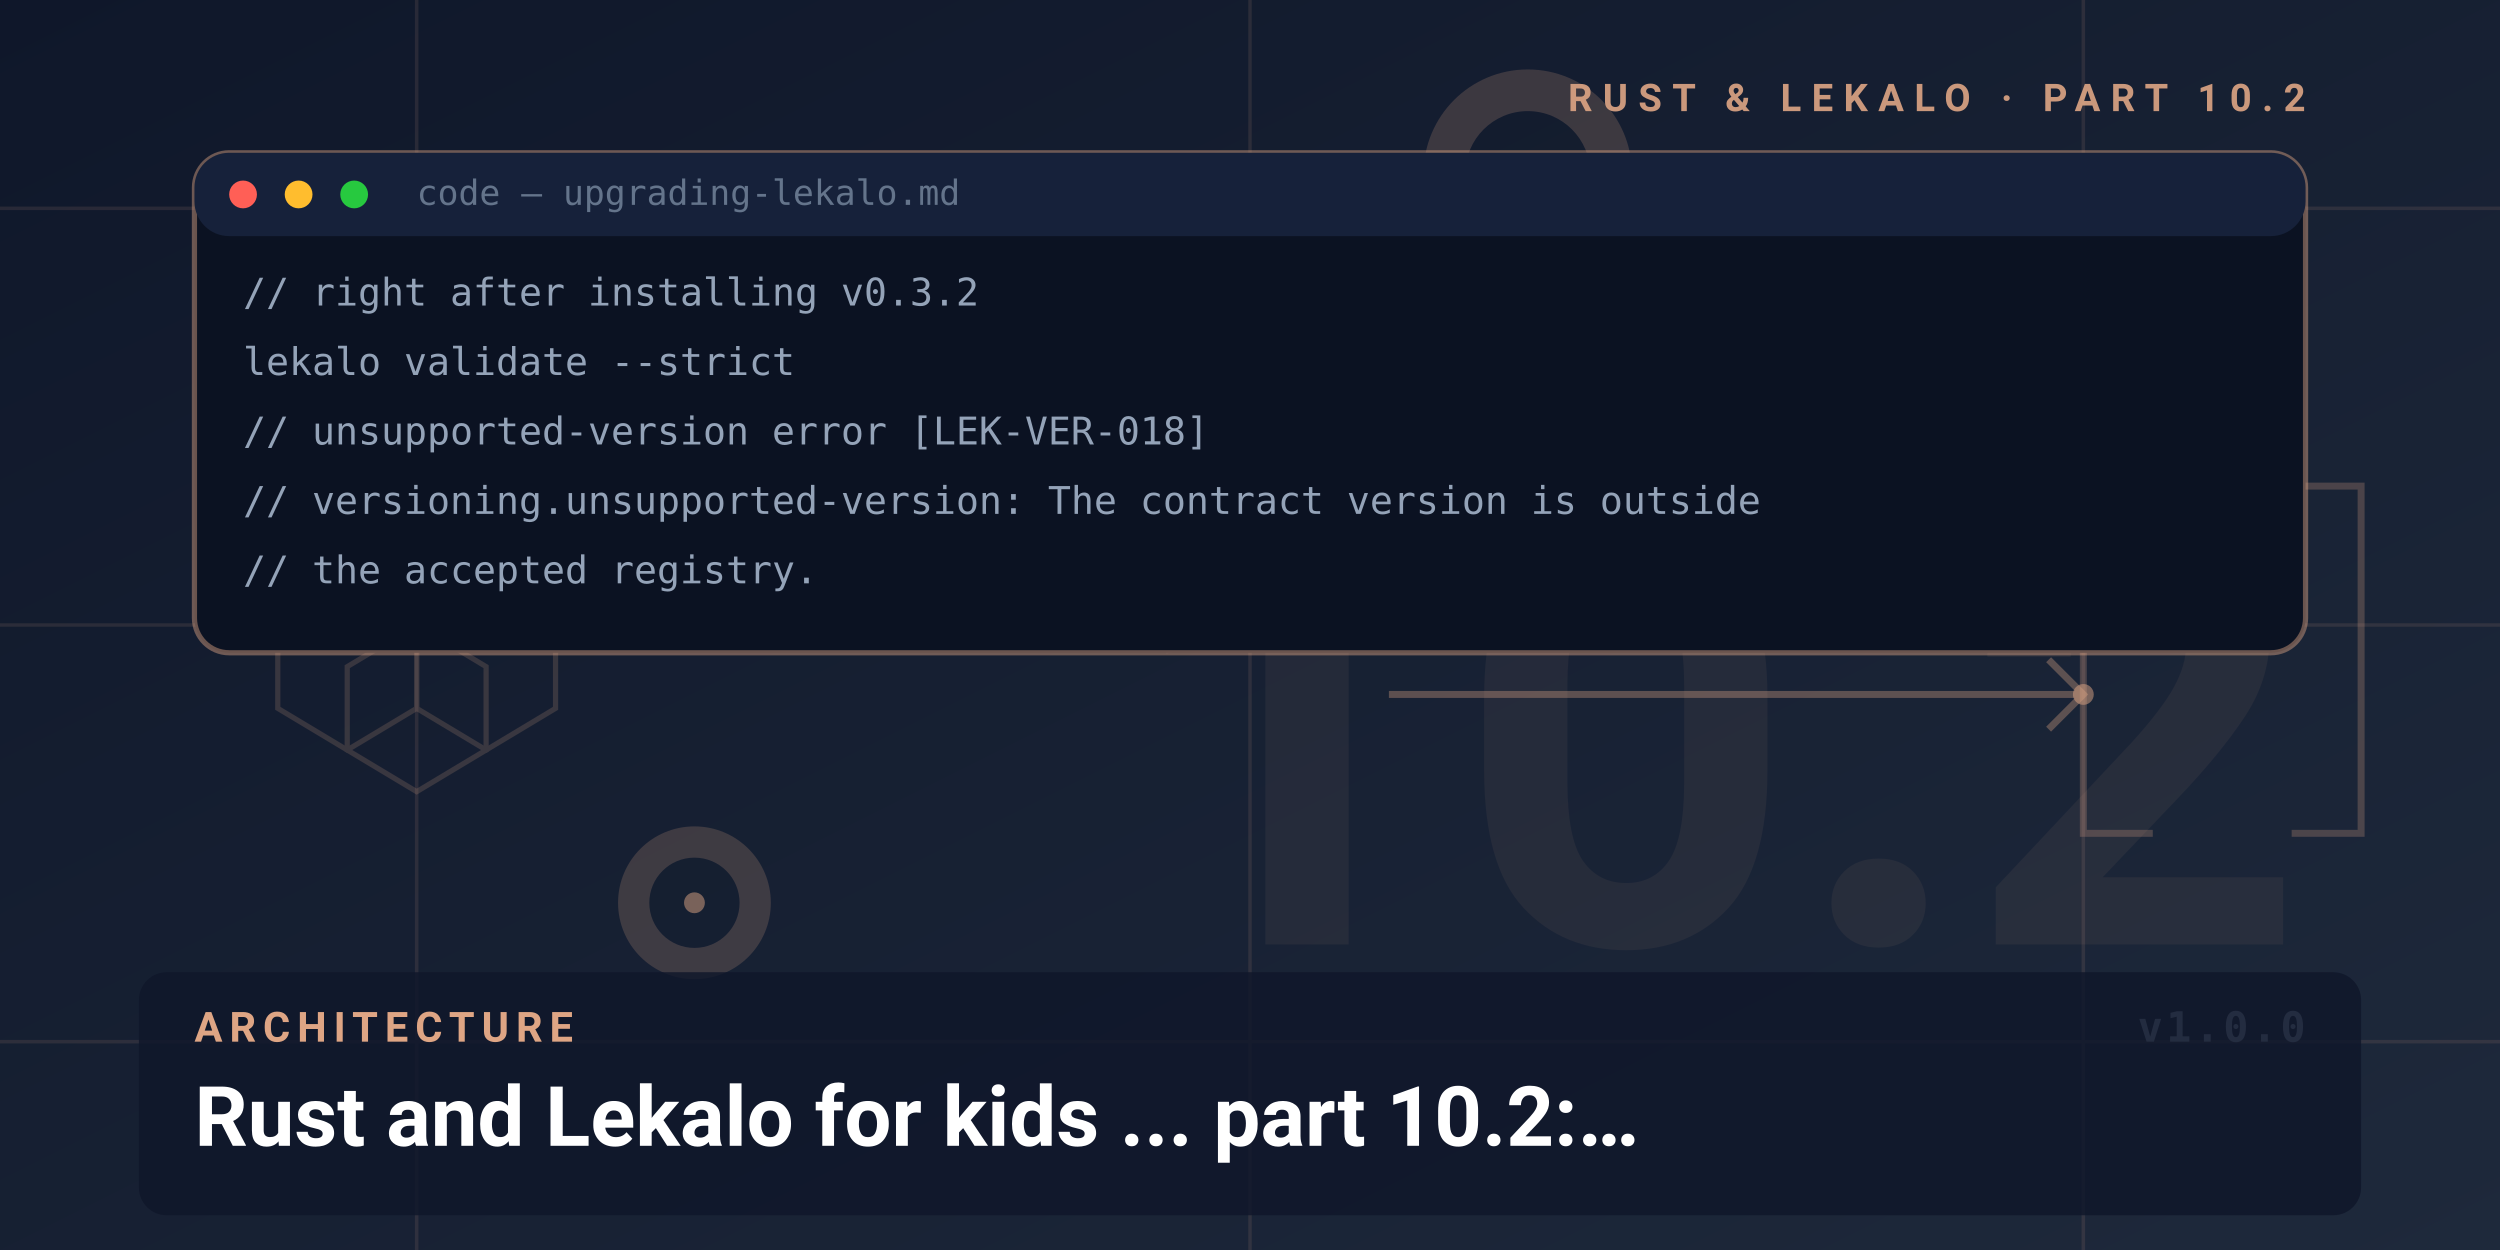
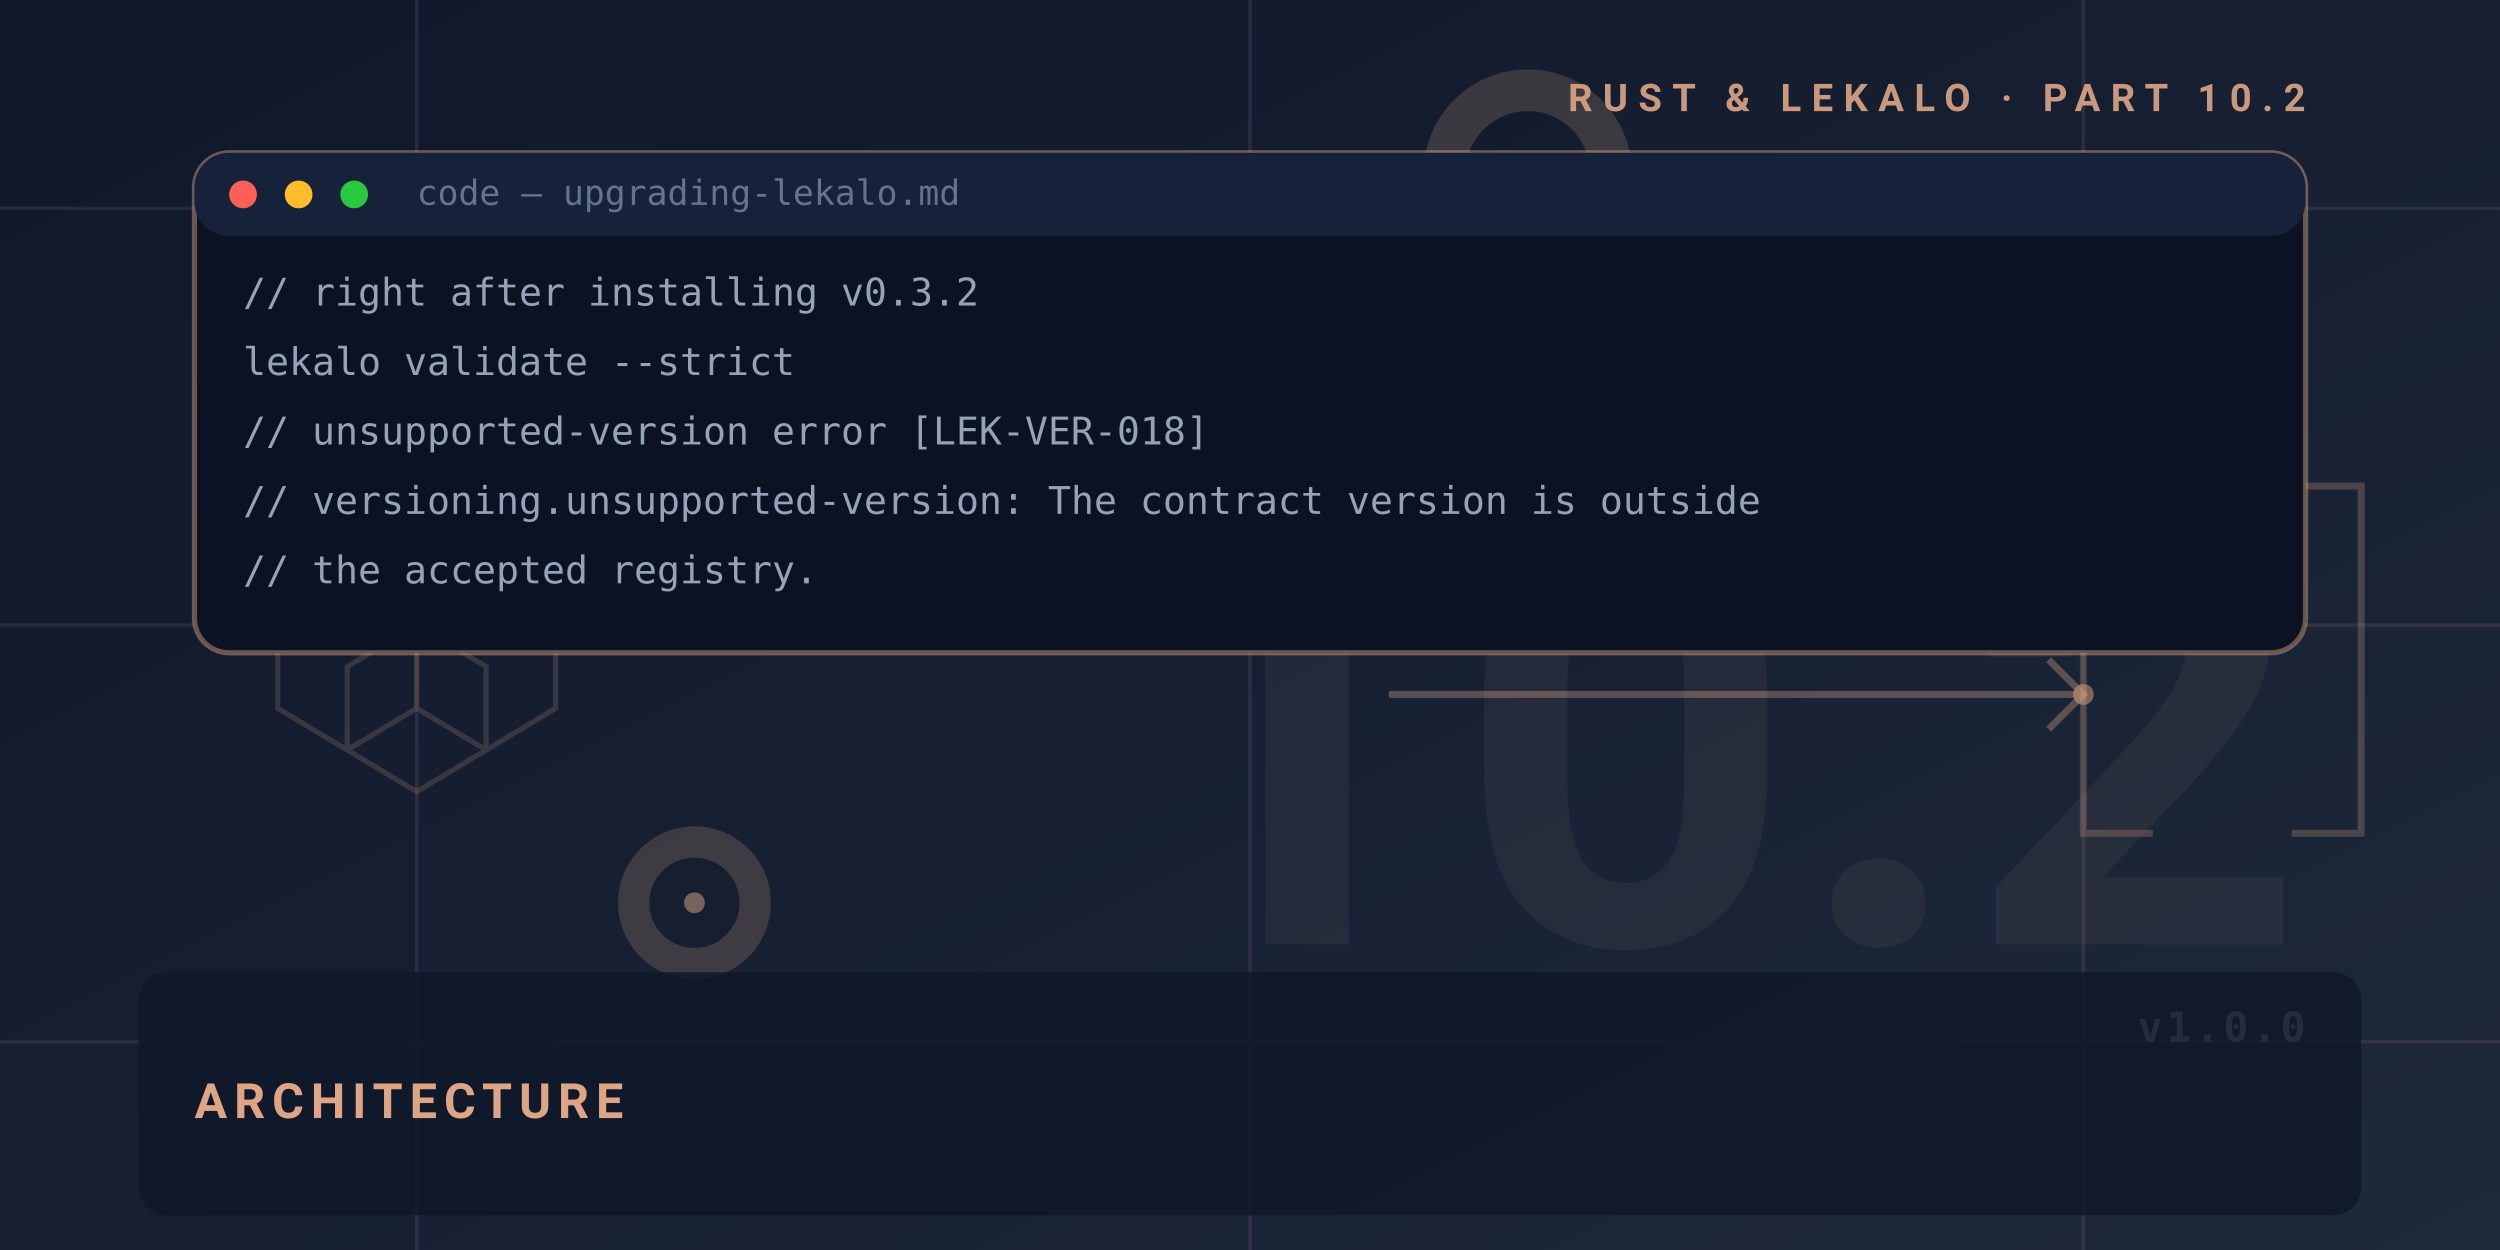
<svg xmlns="http://www.w3.org/2000/svg" viewBox="0 0 720 360" width="720" height="360">
  <defs>
    <linearGradient id="bg" x1="0%" y1="0%" x2="100%" y2="100%">
      <stop offset="0%" style="stop-color:#0f172a" />
      <stop offset="100%" style="stop-color:#1e293b" />
    </linearGradient>
  </defs>
  <rect width="720" height="360" fill="url(#bg)" />
  <g opacity="0.12" stroke="#DEA584" stroke-width="1">
    <line x1="0" y1="60" x2="720" y2="60" />
    <line x1="0" y1="180" x2="720" y2="180" />
    <line x1="0" y1="300" x2="720" y2="300" />
    <line x1="120" y1="0" x2="120" y2="360" />
    <line x1="360" y1="0" x2="360" y2="360" />
    <line x1="600" y1="0" x2="600" y2="360" />
  </g>
  <g opacity="0.18" fill="none" stroke="#DEA584" stroke-width="1.5">
    <polygon points="520,80 540,68 560,80 560,104 540,116 520,104" />
    <polygon points="560,80 580,68 600,80 600,104 580,116 560,104" />
    <polygon points="540,92 560,80 580,92 580,116 560,128 540,116" />
    <polygon points="80,180 100,168 120,180 120,204 100,216 80,204" />
    <polygon points="120,180 140,168 160,180 160,204 140,216 120,204" />
    <polygon points="100,192 120,180 140,192 140,216 120,228 100,216" />
  </g>
  <g stroke="#DEA584" stroke-width="2" fill="none" opacity="0.35">
    <path d="M180,100 L380,100" />
    <path d="M370,90 L380,100 L370,110" />
    <path d="M400,200 L600,200" />
    <path d="M590,190 L600,200 L590,210" />
  </g>
  <g fill="#DEA584" opacity="0.2">
    <circle cx="440" cy="50" r="30" />
    <circle cx="440" cy="50" r="18" fill="#0f172a" />
    <circle cx="200" cy="260" r="22" />
    <circle cx="200" cy="260" r="13" fill="#0f172a" />
  </g>
  <g fill="none" stroke="#DEA584" stroke-width="2" opacity="0.25">
    <path d="M620,140 L600,140 L600,240 L620,240" />
    <path d="M660,140 L680,140 L680,240 L660,240" />
  </g>
  <g fill="#DEA584" opacity="0.5">
    <circle cx="440" cy="50" r="3" />
    <circle cx="200" cy="260" r="3" />
    <circle cx="180" cy="100" r="3" />
    <circle cx="600" cy="200" r="3" />
  </g>
  <text x="664" y="272" text-anchor="end" font-family="Segoe UI, Roboto, sans-serif" font-size="170" font-weight="bold" fill="#DEA584" opacity="0.07">10.2</text>
  <g>
    <rect x="56" y="44" width="608" height="144" rx="10" fill="#0b1222" stroke="#DEA584" stroke-opacity="0.45" stroke-width="1.5" />
    <rect x="56" y="44" width="608" height="24" rx="10" fill="#16213a" />
    <circle cx="70" cy="56" r="4" fill="#ff5f56" />
    <circle cx="86" cy="56" r="4" fill="#ffbd2e" />
    <circle cx="102" cy="56" r="4" fill="#27c93f" />
    <text x="120" y="59" font-family="monospace" font-size="10" fill="#64748b">code — upgrading-lekalo.md</text>
    <text x="70" y="88" font-family="monospace" font-size="11" fill="#94a3b8">// right after installing v0.3.2</text>
    <text x="70" y="108" font-family="monospace" font-size="11" fill="#94a3b8">lekalo validate --strict</text>
    <text x="70" y="128" font-family="monospace" font-size="11" fill="#94a3b8">// unsupported-version error [LEK-VER-018]</text>
    <text x="70" y="148" font-family="monospace" font-size="11" fill="#94a3b8">// versioning.unsupported-version: The contract version is outside</text>
    <text x="70" y="168" font-family="monospace" font-size="11" fill="#94a3b8">// the accepted registry.</text>
  </g>
  <text x="664" y="32" text-anchor="end" font-family="Segoe UI, Roboto, sans-serif" font-size="11" font-weight="bold" letter-spacing="3" fill="#DEA584" opacity="0.9">RUST &amp; LEKALO · PART 10.2</text>
  <text x="664" y="300" text-anchor="end" font-family="monospace" font-size="12" font-weight="bold" letter-spacing="1" fill="#94a3b8" opacity="0.85">v1.0.0</text>
  <rect x="40" y="280" width="640" height="70" rx="8" fill="#0f172a" fill-opacity="0.82" />
-   <text x="56" y="300" font-family="Segoe UI, Roboto, sans-serif" font-size="12" font-weight="bold" letter-spacing="2" fill="#DEA584">ARCHITECTURE</text>
-   <text x="56" y="330" font-family="Segoe UI, Roboto, sans-serif" font-size="24" font-weight="bold" fill="#ffffff">Rust and Lekalo for kids ... part 10.2:…</text>
+   <text x="56" y="322" font-family="Segoe UI, Roboto, sans-serif" font-size="14" font-weight="bold" letter-spacing="2" fill="#DEA584">ARCHITECTURE</text>
</svg>
